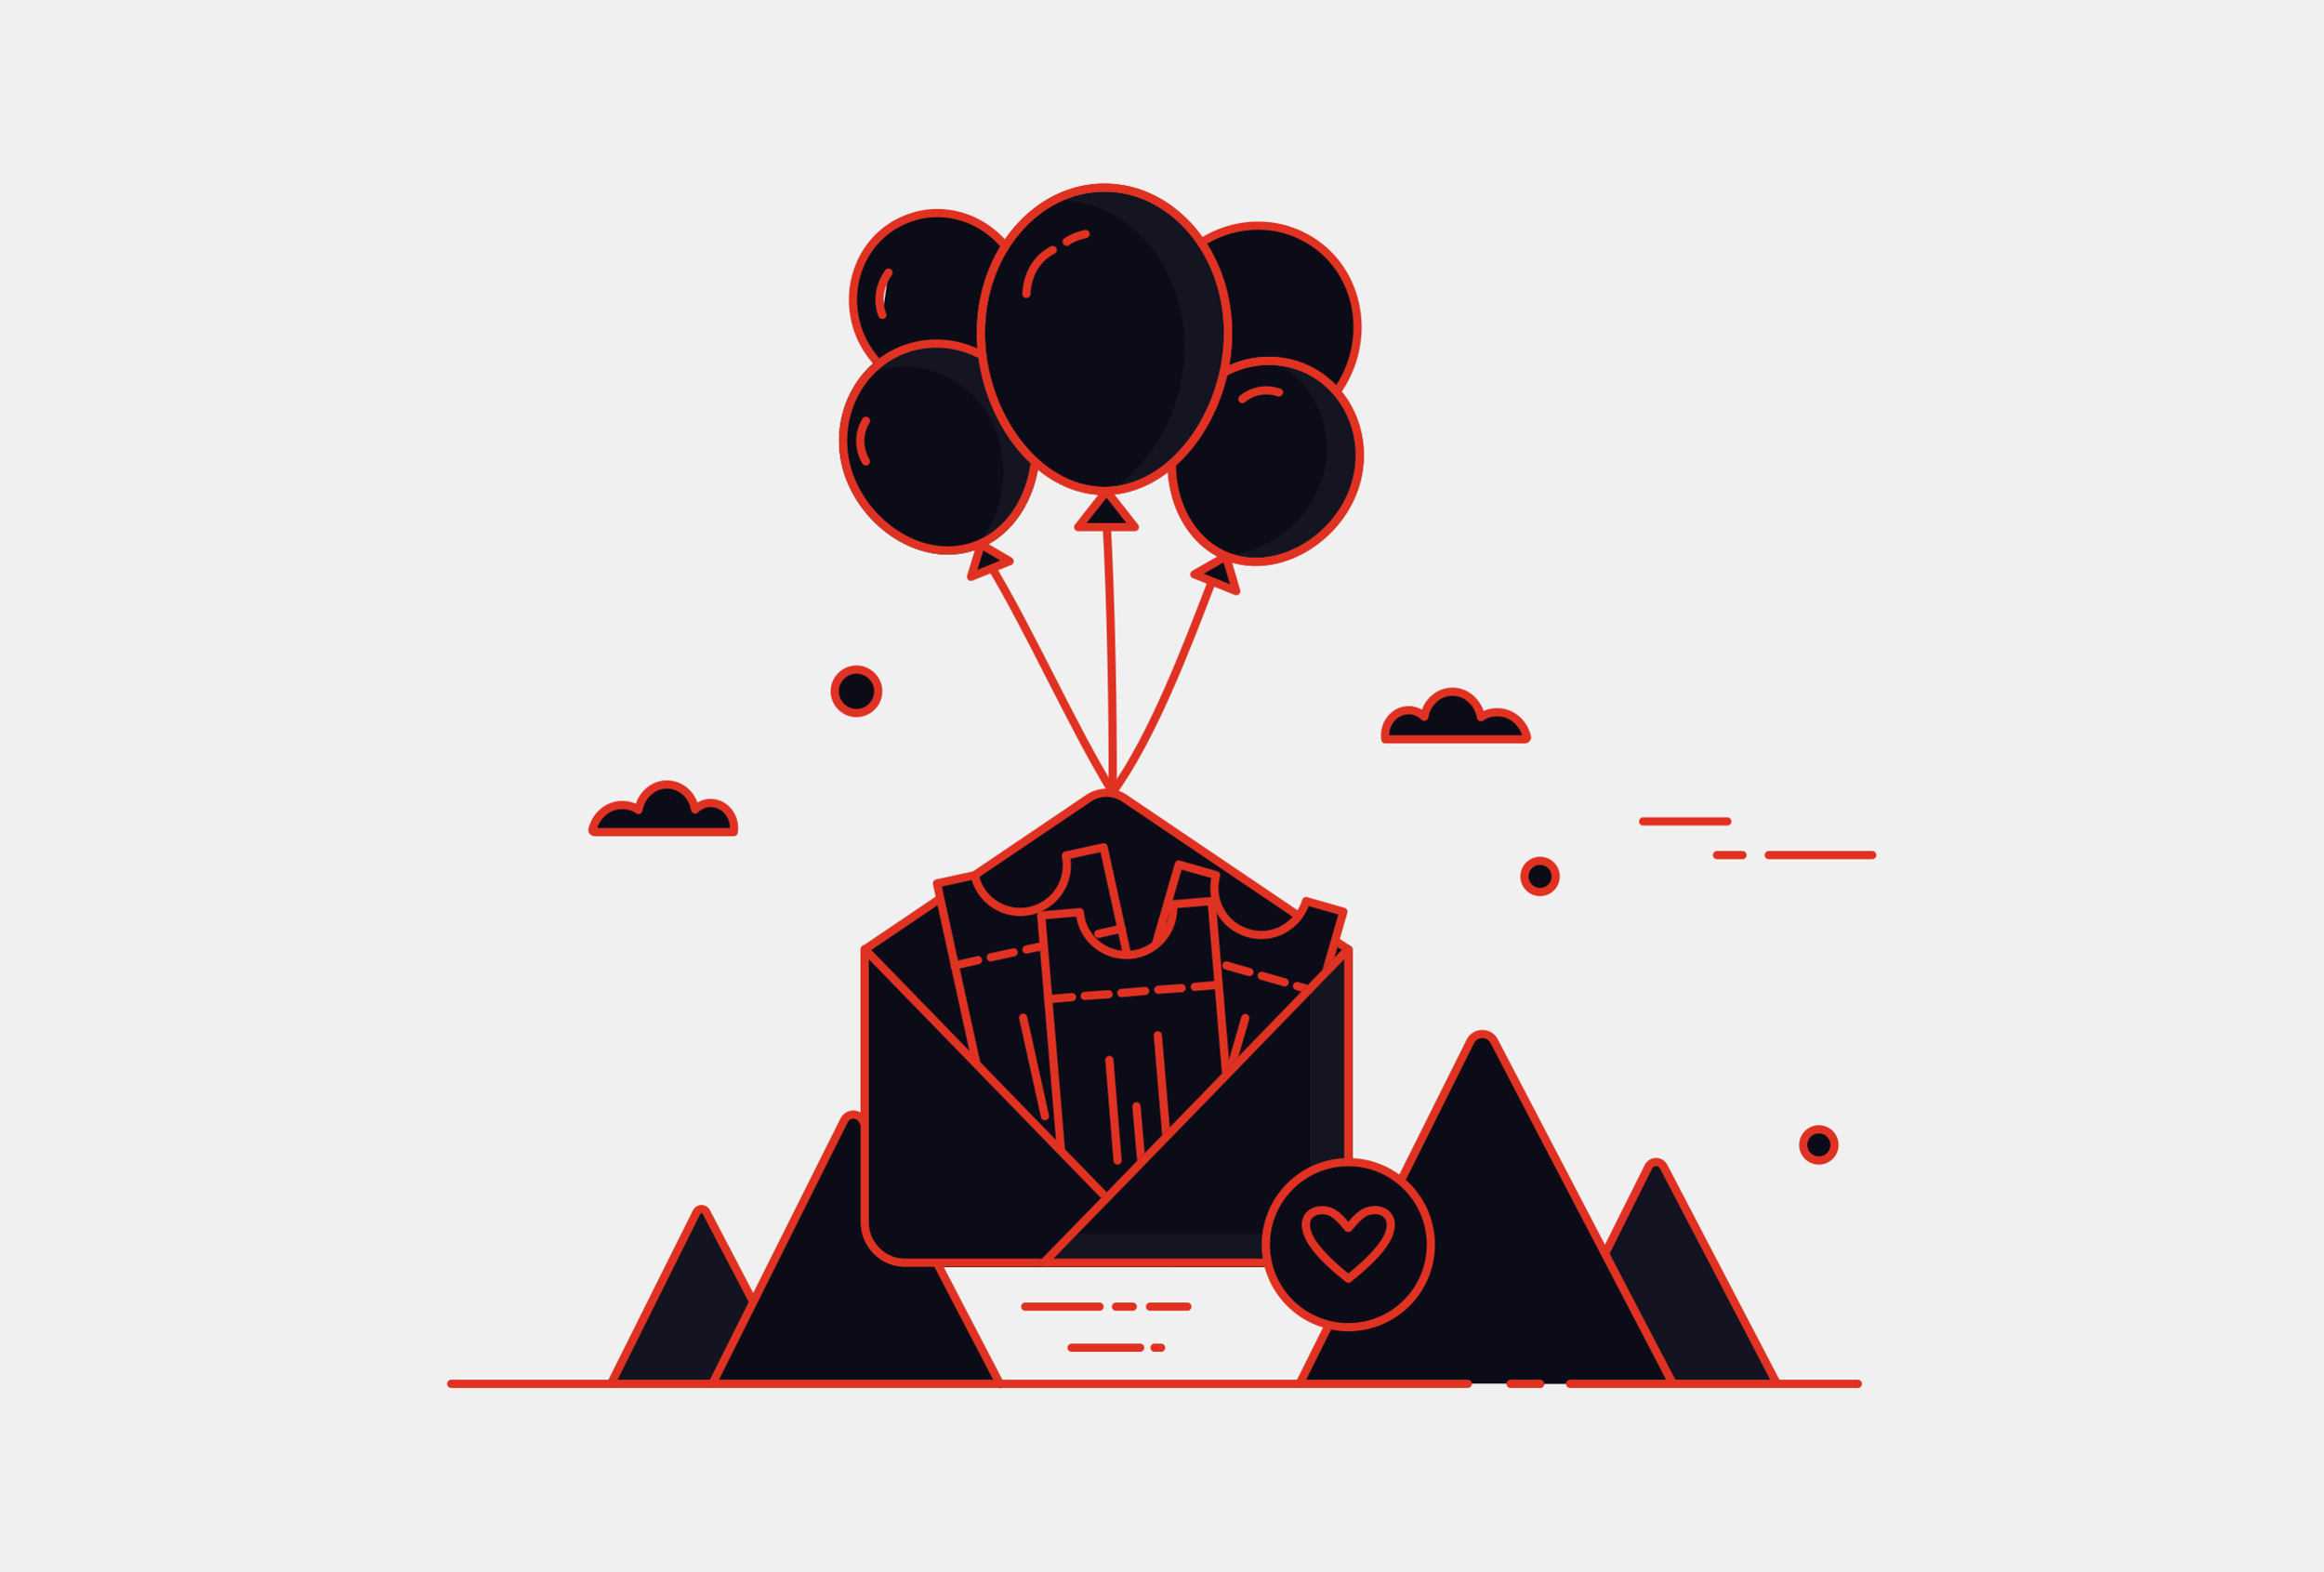
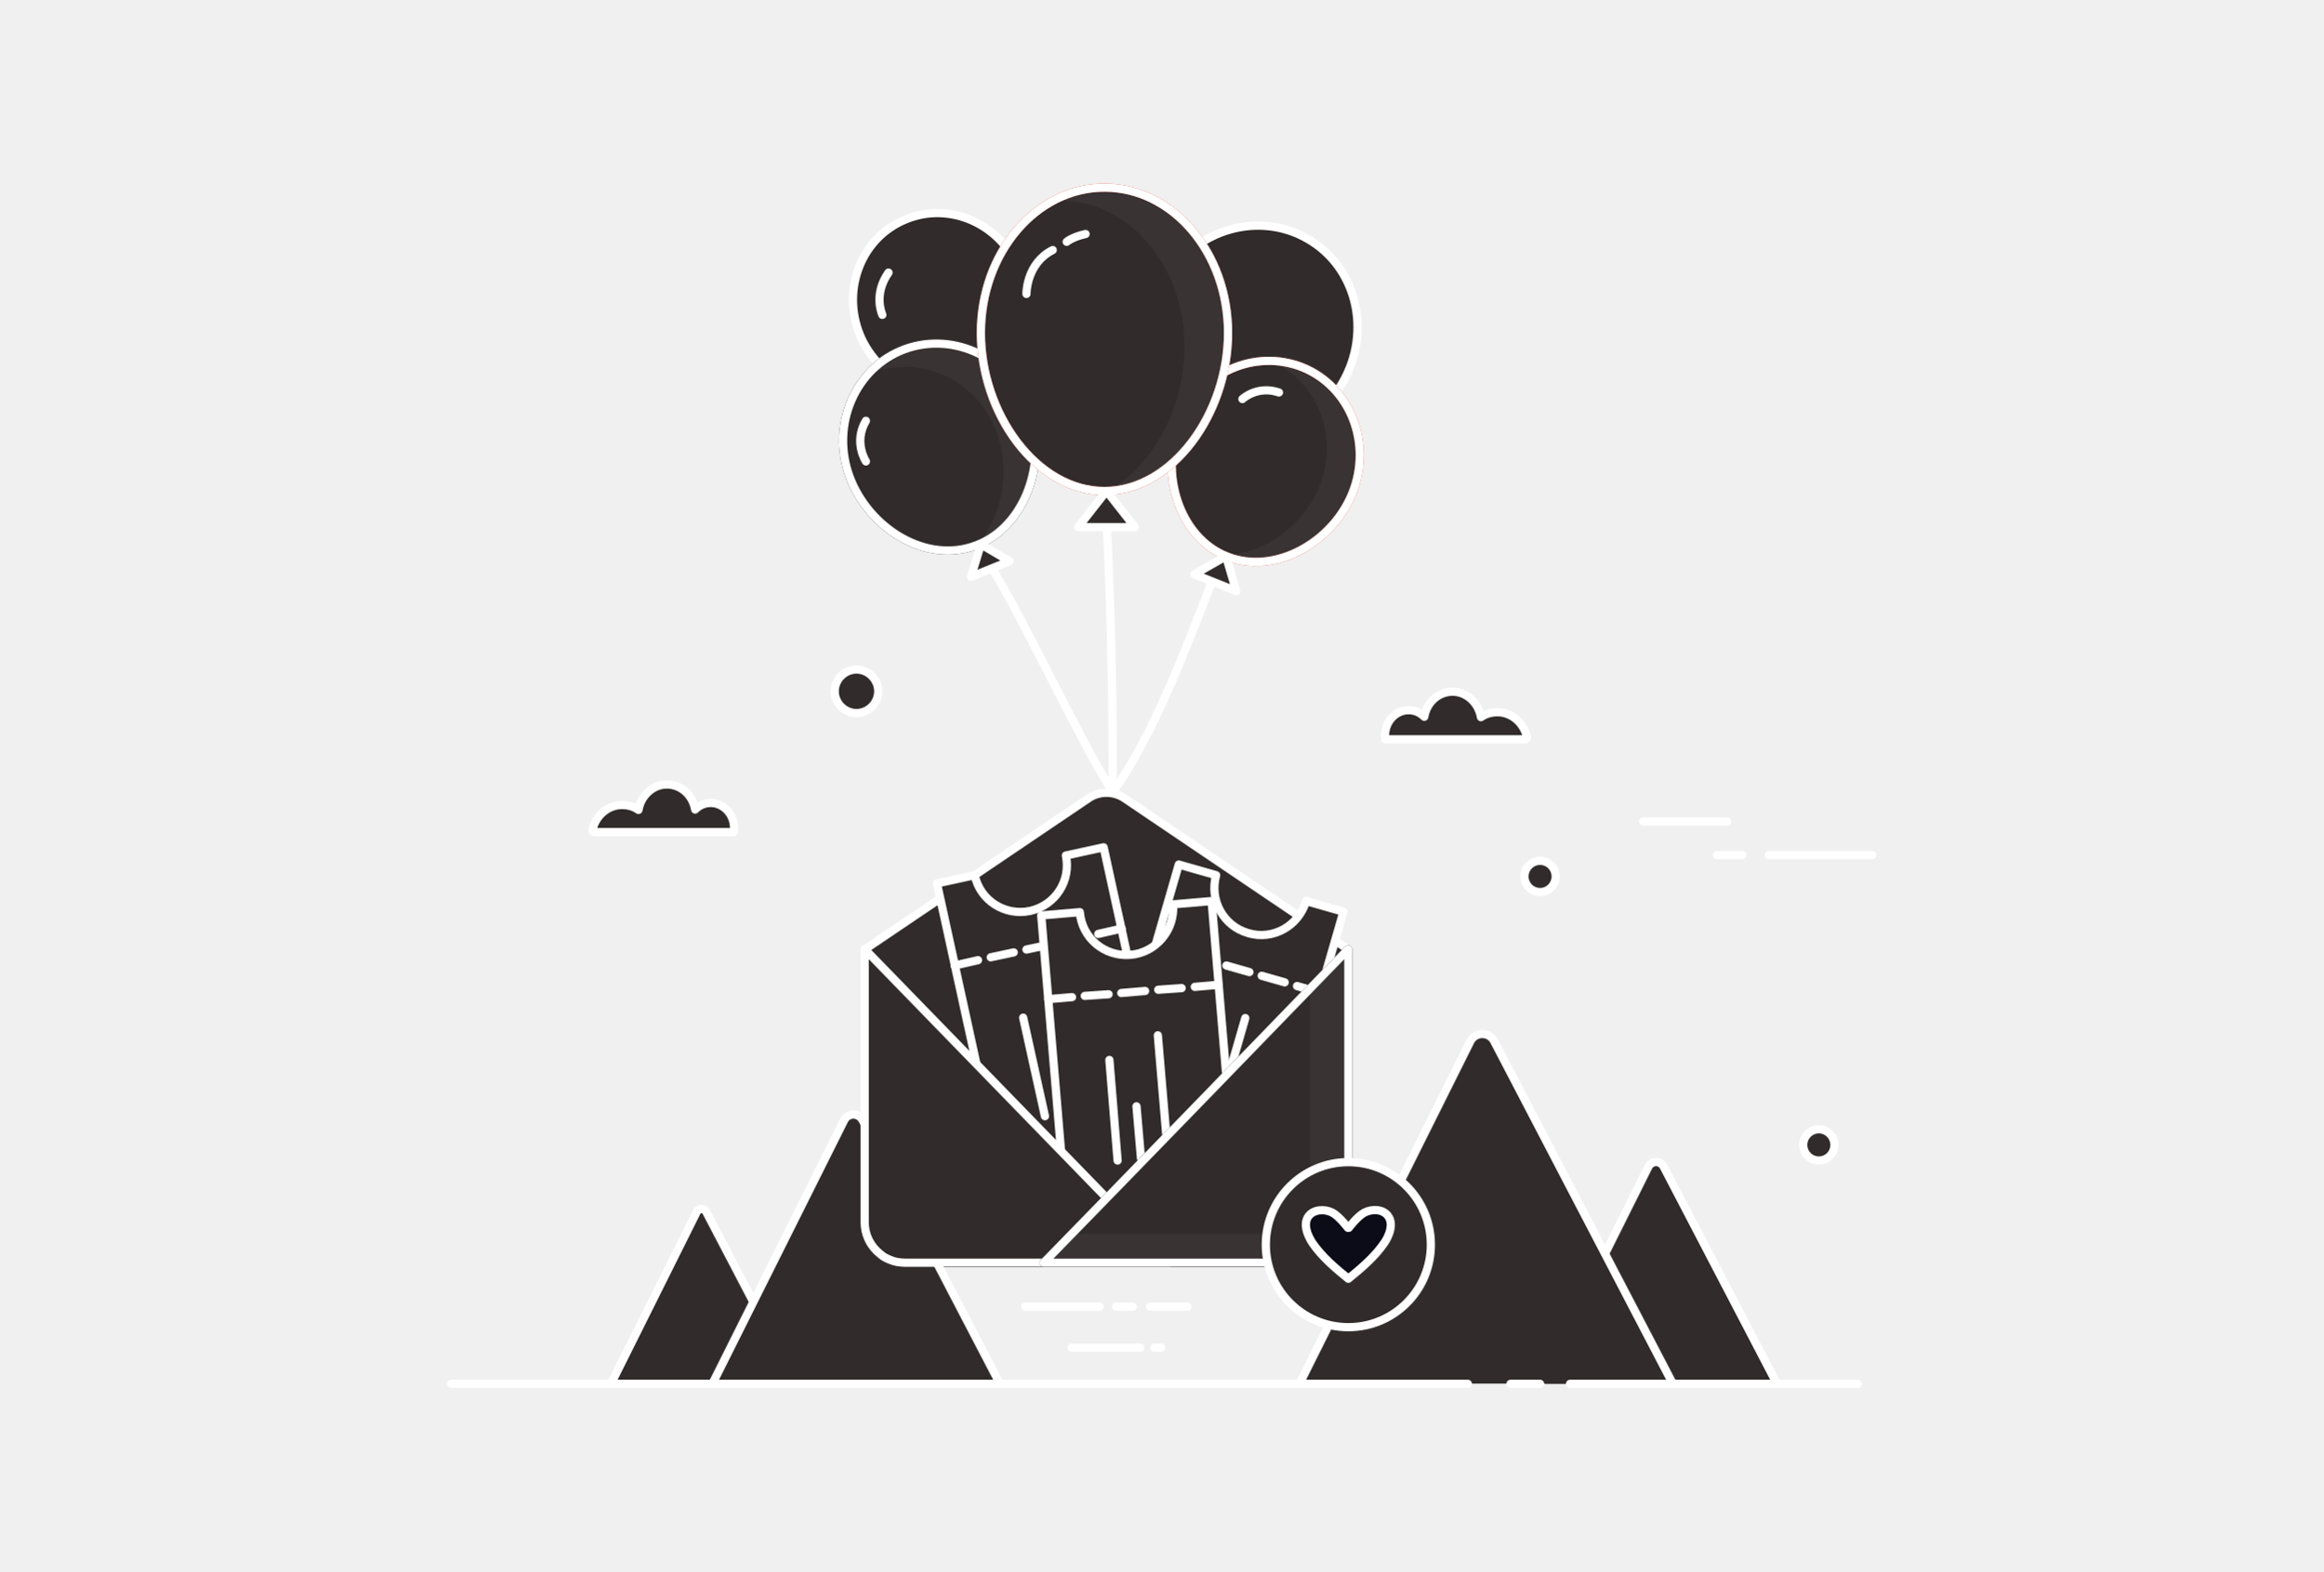
<svg xmlns="http://www.w3.org/2000/svg" version="1.1" id="Layer_1" x="0px" y="0px" viewBox="0 0 565.8 382.8" style="enable-background:new 0 0 565.8 382.8;" xml:space="preserve">
  <style type="text/css">
- 	.st0{fill:#0C0C18;stroke:#E03222;stroke-width:2;stroke-linecap:round;stroke-linejoin:round;stroke-miterlimit:10;}
+ 	.st0{fill:#312C2B;stroke:#FFFFFF;stroke-width:2;stroke-linecap:round;stroke-linejoin:round;stroke-miterlimit:10;}
	.st1{fill:none;stroke:#111111;stroke-width:2;stroke-linecap:round;stroke-linejoin:round;stroke-miterlimit:10;}
- 	.st2{fill:none;stroke:#E03222;stroke-width:2;stroke-linecap:round;stroke-linejoin:round;stroke-miterlimit:10;}
+ 	.st2{fill:none;stroke:#FFFFFF;stroke-width:2;stroke-linecap:round;stroke-linejoin:round;stroke-miterlimit:10;}
	.st3{fill:none;stroke:#000000;stroke-width:2;stroke-linecap:round;stroke-linejoin:round;stroke-miterlimit:10;}
- 	.st4{fill:#0C0C18;stroke:#111111;stroke-width:2;stroke-linecap:round;stroke-linejoin:round;stroke-miterlimit:10;}
+ 	.st4{fill:#312C2B;stroke:#111111;stroke-width:2;stroke-linecap:round;stroke-linejoin:round;stroke-miterlimit:10;}
	.st5{opacity:5.000000e-02;fill:#D8D8D8;enable-background:new    ;}
- 	.st6{fill:#131321;stroke:#E03222;stroke-width:2;stroke-linecap:round;stroke-linejoin:round;stroke-miterlimit:10;}
- 	.st7{fill:#0C0C18;stroke:#E03222;stroke-width:2;stroke-miterlimit:10;}
- 	.st8{fill:#FFFFFF;stroke:#E03222;stroke-width:2;stroke-linecap:round;stroke-linejoin:round;stroke-miterlimit:10;}
+ 	.st6{fill:#312C2B;stroke:#E03222;stroke-width:2;stroke-linecap:round;stroke-linejoin:round;stroke-miterlimit:10;}
+ 	.st7{fill:#312C2B;stroke:#FFFFFF;stroke-width:2;stroke-miterlimit:10;}
+ 	.st8{fill:#0C0C18;stroke:#FFFFFF;stroke-width:2;stroke-linecap:round;stroke-linejoin:round;stroke-miterlimit:10;}
</style>
  <g>
    <path class="st0" d="M248.3,65.8c4.5,11.2,2.6,26.8-8.1,31.2c-10.7,4.3-26.3-4.3-30.8-15.5s0.5-23.8,11.3-28.1   C231.4,49,243.8,54.6,248.3,65.8z" />
    <path class="st0" d="M327,93.2c-7.2,12.4-23.2,22.1-35.1,15.2s-15.2-27.7-8-40.2c7.2-12.4,22.7-16.9,34.6-10   C330.4,65,334.2,80.7,327,93.2z" />
    <path class="st0" d="M328.4,231.3l-54.6-36.9c-2.6-1.7-6-1.7-8.6,0l-54.6,36.9v66.5c0,2.7,1.1,5.2,2.9,7c0.5,0.4,0.9,0.9,1.4,1.2   c0.3,0.2,0.5,0.3,0.8,0.5c0.8,0.4,1.7,0.8,2.7,1c0.7,0.1,1.3,0.2,2,0.2h98.1c0.7,0,1.3-0.1,2-0.2c1-0.2,1.9-0.5,2.7-1   c0.3-0.2,0.6-0.4,0.9-0.5c0.5-0.4,1-0.8,1.4-1.2c1.7-1.7,2.8-4,2.9-6.5c0-0.2,0-0.3,0-0.5L328.4,231.3L328.4,231.3z" />
    <path class="st1" d="M328.4,297.8c0,0.2,0,0.3,0,0.5c-0.1,2.5-1.2,4.8-2.9,6.5c-0.4,0.4-0.9,0.8-1.4,1.2c-0.3,0.1-0.6,0.3-0.9,0.5   c-0.8,0.5-1.7,0.8-2.7,1c-0.6,0.1-1.3,0.2-2,0.2h-98.1c-0.7,0-1.3-0.1-2-0.2c-1-0.2-1.9-0.6-2.7-1c-0.3-0.2-0.6-0.3-0.8-0.5   c-0.5-0.4-1-0.8-1.4-1.2c-1.8-1.8-2.9-4.2-2.9-7l34.7-30.7l19.4-17.2c2.7-2.4,6.8-2.4,9.5,0l19.4,17.2L328.4,297.8L328.4,297.8z" />
    <g>
      <path class="st0" d="M250.9,221.9c-6.1,1.3-12.2-2.5-13.5-8.7l-9.2,2l17.1,78.2l9.2-2c-1.3-6.1,2.5-12.2,8.7-13.5    c6.1-1.3,12.2,2.5,13.5,8.7l9.2-2l-17.1-78.2l-9.2,2C260.9,214.5,257.1,220.5,250.9,221.9z" />
      <line class="st2" x1="232.5" y1="235.2" x2="238.2" y2="233.9" />
      <line class="st2" x1="241.3" y1="233.2" x2="246.9" y2="232" />
      <line class="st2" x1="250" y1="231.3" x2="255.7" y2="230.1" />
      <line class="st3" x1="258.8" y1="229.4" x2="264.4" y2="228.2" />
      <line class="st2" x1="267.5" y1="227.5" x2="273.2" y2="226.2" />
      <line class="st2" x1="254.5" y1="271.9" x2="249.2" y2="247.9" />
      <line class="st3" x1="260" y1="270.7" x2="257.3" y2="258.2" />
      <line class="st3" x1="266.5" y1="269.3" x2="260.2" y2="240.4" />
    </g>
    <g>
      <path class="st0" d="M304,227.3c-6-1.7-9.5-8-7.8-14.1l-9.1-2.6l-22.2,76.9l9.1,2.6c1.7-6,8-9.5,14.1-7.8c6,1.7,9.5,8,7.8,14.1    l9.1,2.6l22.2-76.9l-9.1-2.6C316.3,225.6,310,229.1,304,227.3z" />
      <line class="st3" x1="281.5" y1="230.2" x2="287" y2="231.8" />
      <line class="st3" x1="290.1" y1="232.7" x2="295.6" y2="234.3" />
      <line class="st2" x1="298.7" y1="235.2" x2="304.3" y2="236.8" />
      <line class="st2" x1="307.3" y1="237.7" x2="312.9" y2="239.3" />
      <line class="st2" x1="315.9" y1="240.2" x2="321.5" y2="241.8" />
      <line class="st3" x1="283.2" y1="273" x2="290.1" y2="249.4" />
      <line class="st3" x1="288.7" y1="274.6" x2="292.3" y2="262.3" />
      <line class="st2" x1="295.1" y1="276.4" x2="303.3" y2="248" />
    </g>
    <g>
      <path class="st0" d="M275.3,232.6c-6.3,0.5-11.8-4.1-12.3-10.4l-9.4,0.8l6.7,79.8l9.4-0.8c-0.5-6.3,4.1-11.7,10.4-12.3    c6.3-0.5,11.7,4.1,12.3,10.4l9.4-0.8l-6.7-79.8l-9.4,0.8C286.2,226.6,281.5,232.1,275.3,232.6z" />
      <line class="st2" x1="255.3" y1="243.4" x2="261.1" y2="242.9" />
      <line class="st2" x1="264.2" y1="242.6" x2="270" y2="242.2" />
      <line class="st2" x1="273.1" y1="241.9" x2="278.9" y2="241.4" />
      <line class="st2" x1="282.1" y1="241.1" x2="287.8" y2="240.7" />
      <line class="st2" x1="291" y1="240.4" x2="296.8" y2="239.9" />
      <line class="st2" x1="272.2" y1="282.7" x2="270.2" y2="258.2" />
      <line class="st2" x1="277.9" y1="282.2" x2="276.8" y2="269.5" />
      <line class="st2" x1="284.5" y1="281.7" x2="282" y2="252.2" />
    </g>
    <path class="st4" d="M251,101c4,12.8-2,28.4-14.3,32.2c-12.3,3.9-26.1-5.4-30.2-18.3c-4-12.8,2.7-26.4,14.9-30.2   C233.7,80.9,247,88.2,251,101z" />
    <path class="st5" d="M238.1,132.7c5.7-6.7,7.9-17,5.1-26.1c-4-12.8-17.2-20.1-29.5-16.2c-0.8,0.2-1.5,0.5-2.3,0.9   c2.6-3,6-5.3,10-6.5c12.3-3.9,25.5,3.4,29.5,16.2C254.9,113.3,249.5,128.1,238.1,132.7z" />
    <path class="st2" d="M251,101c4,12.8-2,28.4-14.3,32.2c-12.3,3.9-26.1-5.4-30.2-18.3c-4-12.8,2.7-26.4,14.9-30.2   C233.7,80.9,247,88.2,251,101z" />
-     <path class="st6" d="M375.1,337.1l26.4-52.9c0.8-1.5,2.9-1.5,3.7,0l27.6,52.9" />
+     <path class="st0" d="M375.1,337.1l26.4-52.9c0.8-1.5,2.9-1.5,3.7,0l27.6,52.9" />
    <path class="st0" d="M316.5,337.1l41.6-83.4c1.2-2.4,4.6-2.4,5.8-0.1l43.5,83.4" />
-     <path class="st6" d="M148.8,337.1l20.9-41.9c0.5-0.9,1.8-0.9,2.3,0l21.9,41.9" />
+     <path class="st0" d="M148.8,337.1l20.9-41.9c0.5-0.9,1.8-0.9,2.3,0l21.9,41.9" />
    <path class="st0" d="M173.5,337.1l32.1-64.2c0.9-1.8,3.5-1.9,4.5,0l33.5,64.3" />
-     <path class="st0" d="M329.4,120.1c-4.9,12.2-19.1,20.1-30.7,15.4s-16.3-20.3-11.4-32.5s18.3-18.2,30-13.5   C328.8,94.2,334.3,107.9,329.4,120.1z" />
+     <path class="st6" d="M329.4,120.1c-4.9,12.2-19.1,20.1-30.7,15.4s-16.3-20.3-11.4-32.5s18.3-18.2,30-13.5   C328.8,94.2,334.3,107.9,329.4,120.1z" />
    <path class="st5" d="M329.4,120c-4.9,12.2-19.1,20.2-30.8,15.5c-0.2-0.1-0.5-0.2-0.7-0.3c9.7,0,19.6-7.1,23.5-16.8   c4.8-12-0.4-25.5-11.8-30.4c2.5,0,5.1,0.5,7.5,1.5C328.8,94.2,334.3,107.9,329.4,120z" />
    <path class="st2" d="M329.4,120.1c-4.9,12.2-19.1,20.1-30.7,15.4s-16.3-20.3-11.4-32.5s18.3-18.2,30-13.5   C328.8,94.2,334.3,107.9,329.4,120.1z" />
    <polygon class="st0" points="290.9,139.9 298.6,135.5 301.1,144  " />
    <path class="st2" d="M269.5,126.7c1.1,20.1,1.6,46.2,1.5,66.3" />
    <path class="st2" d="M295,142.1c-6,15.6-14.2,37.3-24,50.9" />
    <path class="st2" d="M240.5,136.5c10.3,16.9,20.2,39.6,30.5,56.5" />
    <path class="st0" d="M173.1,195.6c-1.5,0-2.8,0.6-3.8,1.6c-0.6-3.5-3.4-6.1-6.9-6.1c-3.4,0-6.3,2.7-6.9,6.2c-1.1-0.8-2.5-1.2-4-1.2   c-3.5,0-6.4,2.6-7.2,6c-0.1,0.3,0.2,0.6,0.5,0.6h11.8h2.2h8.6h0.7h10.6l0,0C179.3,198.9,176.5,195.6,173.1,195.6z" />
    <path class="st0" d="M343.1,173c1.5,0,2.8,0.6,3.8,1.6c0.6-3.5,3.4-6.1,6.9-6.1c3.4,0,6.3,2.7,6.9,6.2c1.1-0.8,2.5-1.2,4-1.2   c3.5,0,6.4,2.6,7.2,6c0.1,0.3-0.2,0.6-0.5,0.6h-11.8h-2.2h-8.6H348h-10.6l0,0C336.9,176.3,339.6,173,343.1,173z" />
    <path class="st7" d="M378.9,213.5c0,2.1-1.7,3.8-3.8,3.8c-2.1,0-3.8-1.7-3.8-3.8s1.7-3.8,3.8-3.8   C377.2,209.7,378.9,211.4,378.9,213.5z" />
    <path class="st7" d="M446.8,278.9c0,2.1-1.7,3.8-3.8,3.8c-2.1,0-3.8-1.7-3.8-3.8c0-2.1,1.7-3.8,3.8-3.8   C445.1,275.1,446.8,276.8,446.8,278.9z" />
    <path class="st7" d="M213.9,168.4c0,2.9-2.4,5.3-5.3,5.3c-2.9,0-5.3-2.4-5.3-5.3c0-2.9,2.4-5.3,5.3-5.3   C211.5,163.1,213.9,165.5,213.9,168.4z" />
    <line class="st2" x1="400.2" y1="200.1" x2="420.7" y2="200.1" />
    <line class="st2" x1="430.8" y1="208.3" x2="456" y2="208.3" />
    <line class="st2" x1="418.2" y1="208.3" x2="424.4" y2="208.3" />
    <line class="st2" x1="249.7" y1="318.3" x2="267.8" y2="318.3" />
    <line class="st2" x1="280.1" y1="318.3" x2="289.2" y2="318.3" />
    <line class="st2" x1="271.8" y1="318.3" x2="275.9" y2="318.3" />
    <line class="st2" x1="281.2" y1="328.3" x2="282.8" y2="328.3" />
    <line class="st2" x1="261" y1="328.3" x2="277.7" y2="328.3" />
    <path class="st0" d="M284.7,307.6h-64.3c-0.7,0-1.3-0.1-2-0.2c-1-0.2-1.9-0.6-2.7-1c-0.3-0.2-0.6-0.3-0.8-0.5   c-0.5-0.4-1-0.8-1.4-1.2c-1.8-1.8-2.9-4.2-2.9-7v-66.5l34.7,35.7l24.2,24.9L284.7,307.6z" />
    <path class="st4" d="M328.4,231.3v66.4v0.5c-0.1,2.5-1.2,4.8-2.9,6.5c-0.5,0.5-0.9,0.9-1.4,1.2c-0.3,0.1-0.6,0.3-0.9,0.5   c-0.8,0.5-1.7,0.8-2.7,1c-0.6,0.1-1.3,0.2-2,0.2h-64.3l15.3-15.7l24.2-24.9l34.4-35.5L328.4,231.3z" />
    <path class="st5" d="M328.4,231.3v66.4v0.5c-0.1,2.5-1.2,4.8-2.9,6.5c-0.5,0.5-0.9,0.9-1.4,1.2c-0.3,0.1-0.6,0.3-0.9,0.5   c-0.8,0.5-1.7,0.8-2.7,1c-0.6,0.1-1.3,0.2-2,0.2h-64.3l6.8-7h48.2c0.7,0,1.3-0.1,2-0.2c1-0.2,1.9-0.5,2.7-1   c0.3-0.2,0.6-0.4,0.9-0.5c0.5-0.4,1-0.8,1.4-1.2c1.7-1.7,2.8-4,2.9-6.5v-0.5v-49.9l9-9.3L328.4,231.3z" />
    <path class="st2" d="M328.4,231.3v66.4v0.5c-0.1,2.5-1.2,4.8-2.9,6.5c-0.5,0.5-0.9,0.9-1.4,1.2c-0.3,0.1-0.6,0.3-0.9,0.5   c-0.8,0.5-1.7,0.8-2.7,1c-0.6,0.1-1.3,0.2-2,0.2h-64.3l15.3-15.7l24.2-24.9l34.4-35.5L328.4,231.3z" />
    <line class="st2" x1="382.4" y1="337.1" x2="452.5" y2="337.1" />
    <line class="st2" x1="367.9" y1="337.1" x2="375.1" y2="337.1" />
    <line class="st2" x1="109.9" y1="337.1" x2="357.5" y2="337.1" />
    <polygon class="st0" points="236.5,140.5 238.9,132.6 245.9,136.7  " />
    <path class="st0" d="M348.5,303.2c0,11.1-9,20.1-20.1,20.1s-20.1-9-20.1-20.1s9-20.1,20.1-20.1S348.5,292.1,348.5,303.2z" />
-     <path class="st0" d="M299.1,81.1c0,19.6-13.5,38.5-30.1,38.5s-30.1-18.9-30.1-38.5s13.5-35.4,30.1-35.4   C285.6,45.7,299.1,61.5,299.1,81.1z" />
+     <path class="st6" d="M299.1,81.1c0,19.6-13.5,38.5-30.1,38.5s-30.1-18.9-30.1-38.5s13.5-35.4,30.1-35.4   C285.6,45.7,299.1,61.5,299.1,81.1z" />
    <path class="st5" d="M299.2,81.1c0,19.1-12.9,37.6-29,38.4c10.8-6.3,18.3-20.5,18.3-35.2c0-19.5-13.5-35.4-30.1-35.4   c-0.8,0-1.5,0-2.3,0.1c3.9-2.2,8.3-3.4,12.9-3.4C285.6,45.7,299.2,61.5,299.2,81.1z" />
    <path class="st2" d="M299.1,81.1c0,19.6-13.5,38.5-30.1,38.5s-30.1-18.9-30.1-38.5s13.5-35.4,30.1-35.4   C285.6,45.7,299.1,61.5,299.1,81.1z" />
    <polygon class="st0" points="262.6,128.4 269.5,119.6 276.4,128.4  " />
-     <path class="st8" d="M214.9,76.7c0,0-2.3-4.9,1.5-10.3" />
+     <path class="st2" d="M214.9,76.7c0,0-2.3-4.9,1.5-10.3" />
    <g>
      <path class="st2" d="M250,71.6c0,0-0.1-7.4,6.4-10.7" />
      <path class="st2" d="M259.8,58.9c0,0,1.4-1.2,4.6-1.9" />
    </g>
    <path class="st2" d="M302.6,97.2c0,0,3.6-3.4,8.9-1.6" />
    <path class="st2" d="M210.9,112.4c0,0-3.1-4.7,0-9.9" />
-     <path class="st0" d="M337.2,302.7c-2.3,3.4-5.6,6.2-8.8,8.8c-3.2-2.6-6.5-5.4-8.8-8.8c-1.2-1.9-2.2-4.4-1-6.3c1.2-1.8,4-2,5.9-1   c1.7,0.9,3.8,3.7,3.8,3.7s0,0,0.1-0.1c0.1,0.1,0.1,0.1,0.1,0.1s2.1-2.8,3.8-3.7c1.9-1,4.7-0.9,5.9,1   C339.4,298.3,338.4,300.9,337.2,302.7z" />
+     <path class="st8" d="M337.2,302.7c-2.3,3.4-5.6,6.2-8.8,8.8c-3.2-2.6-6.5-5.4-8.8-8.8c-1.2-1.9-2.2-4.4-1-6.3c1.2-1.8,4-2,5.9-1   c1.7,0.9,3.8,3.7,3.8,3.7s0,0,0.1-0.1c0.1,0.1,0.1,0.1,0.1,0.1s2.1-2.8,3.8-3.7c1.9-1,4.7-0.9,5.9,1   C339.4,298.3,338.4,300.9,337.2,302.7z" />
  </g>
</svg>
